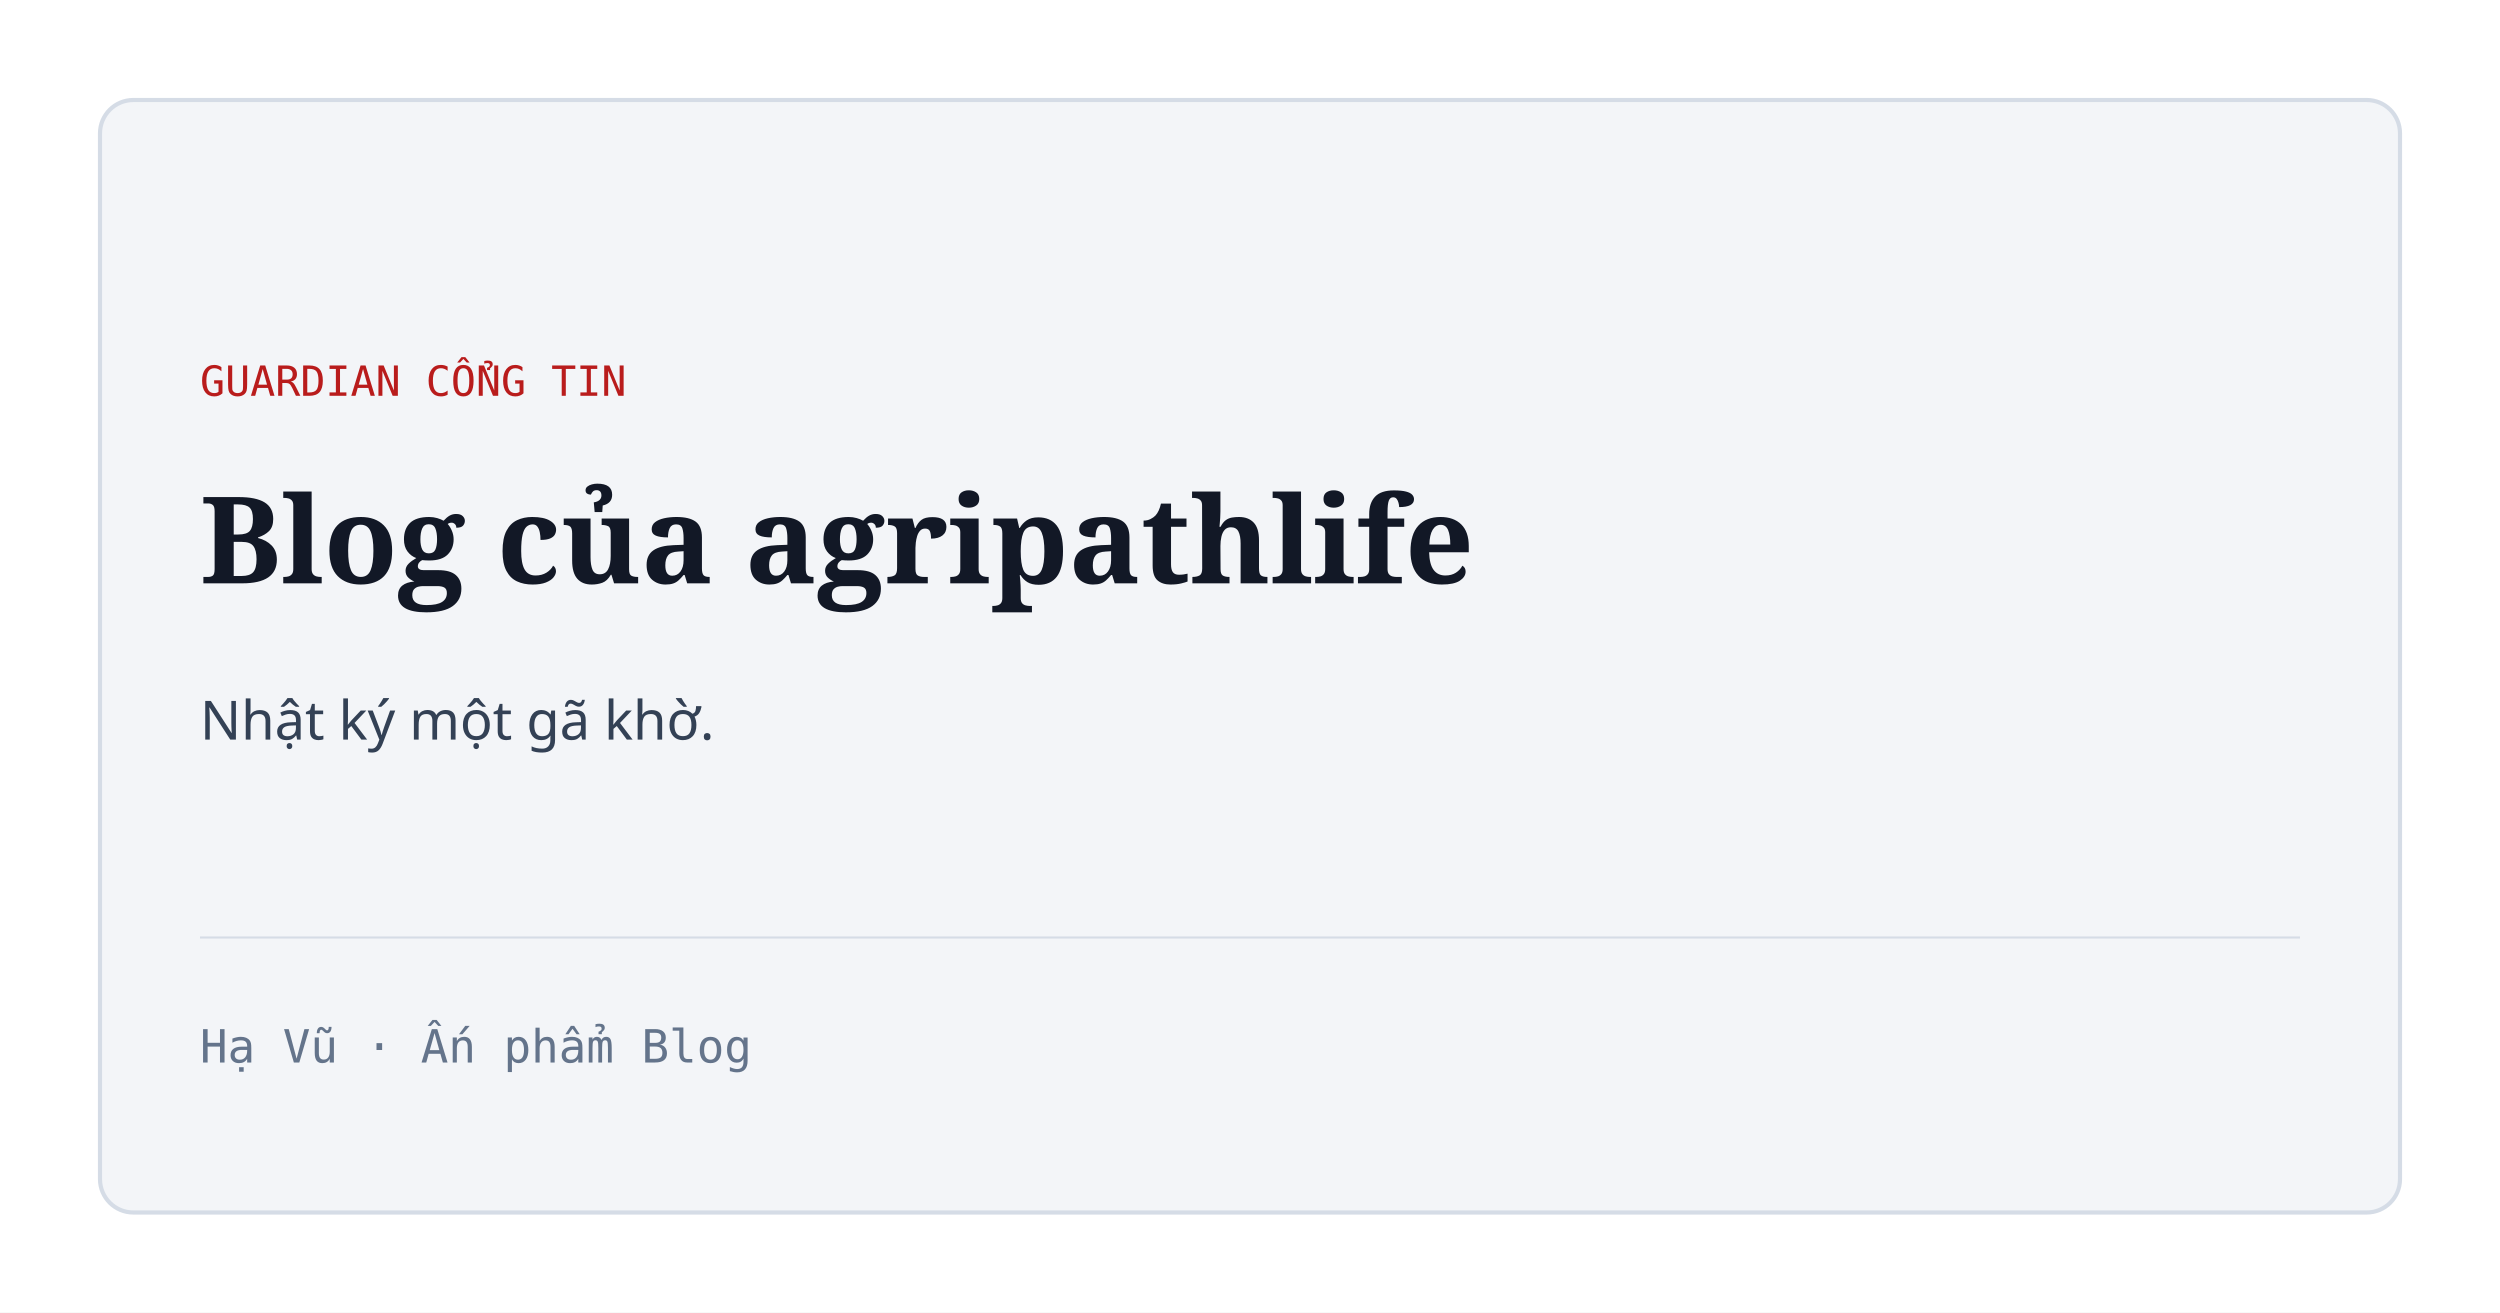
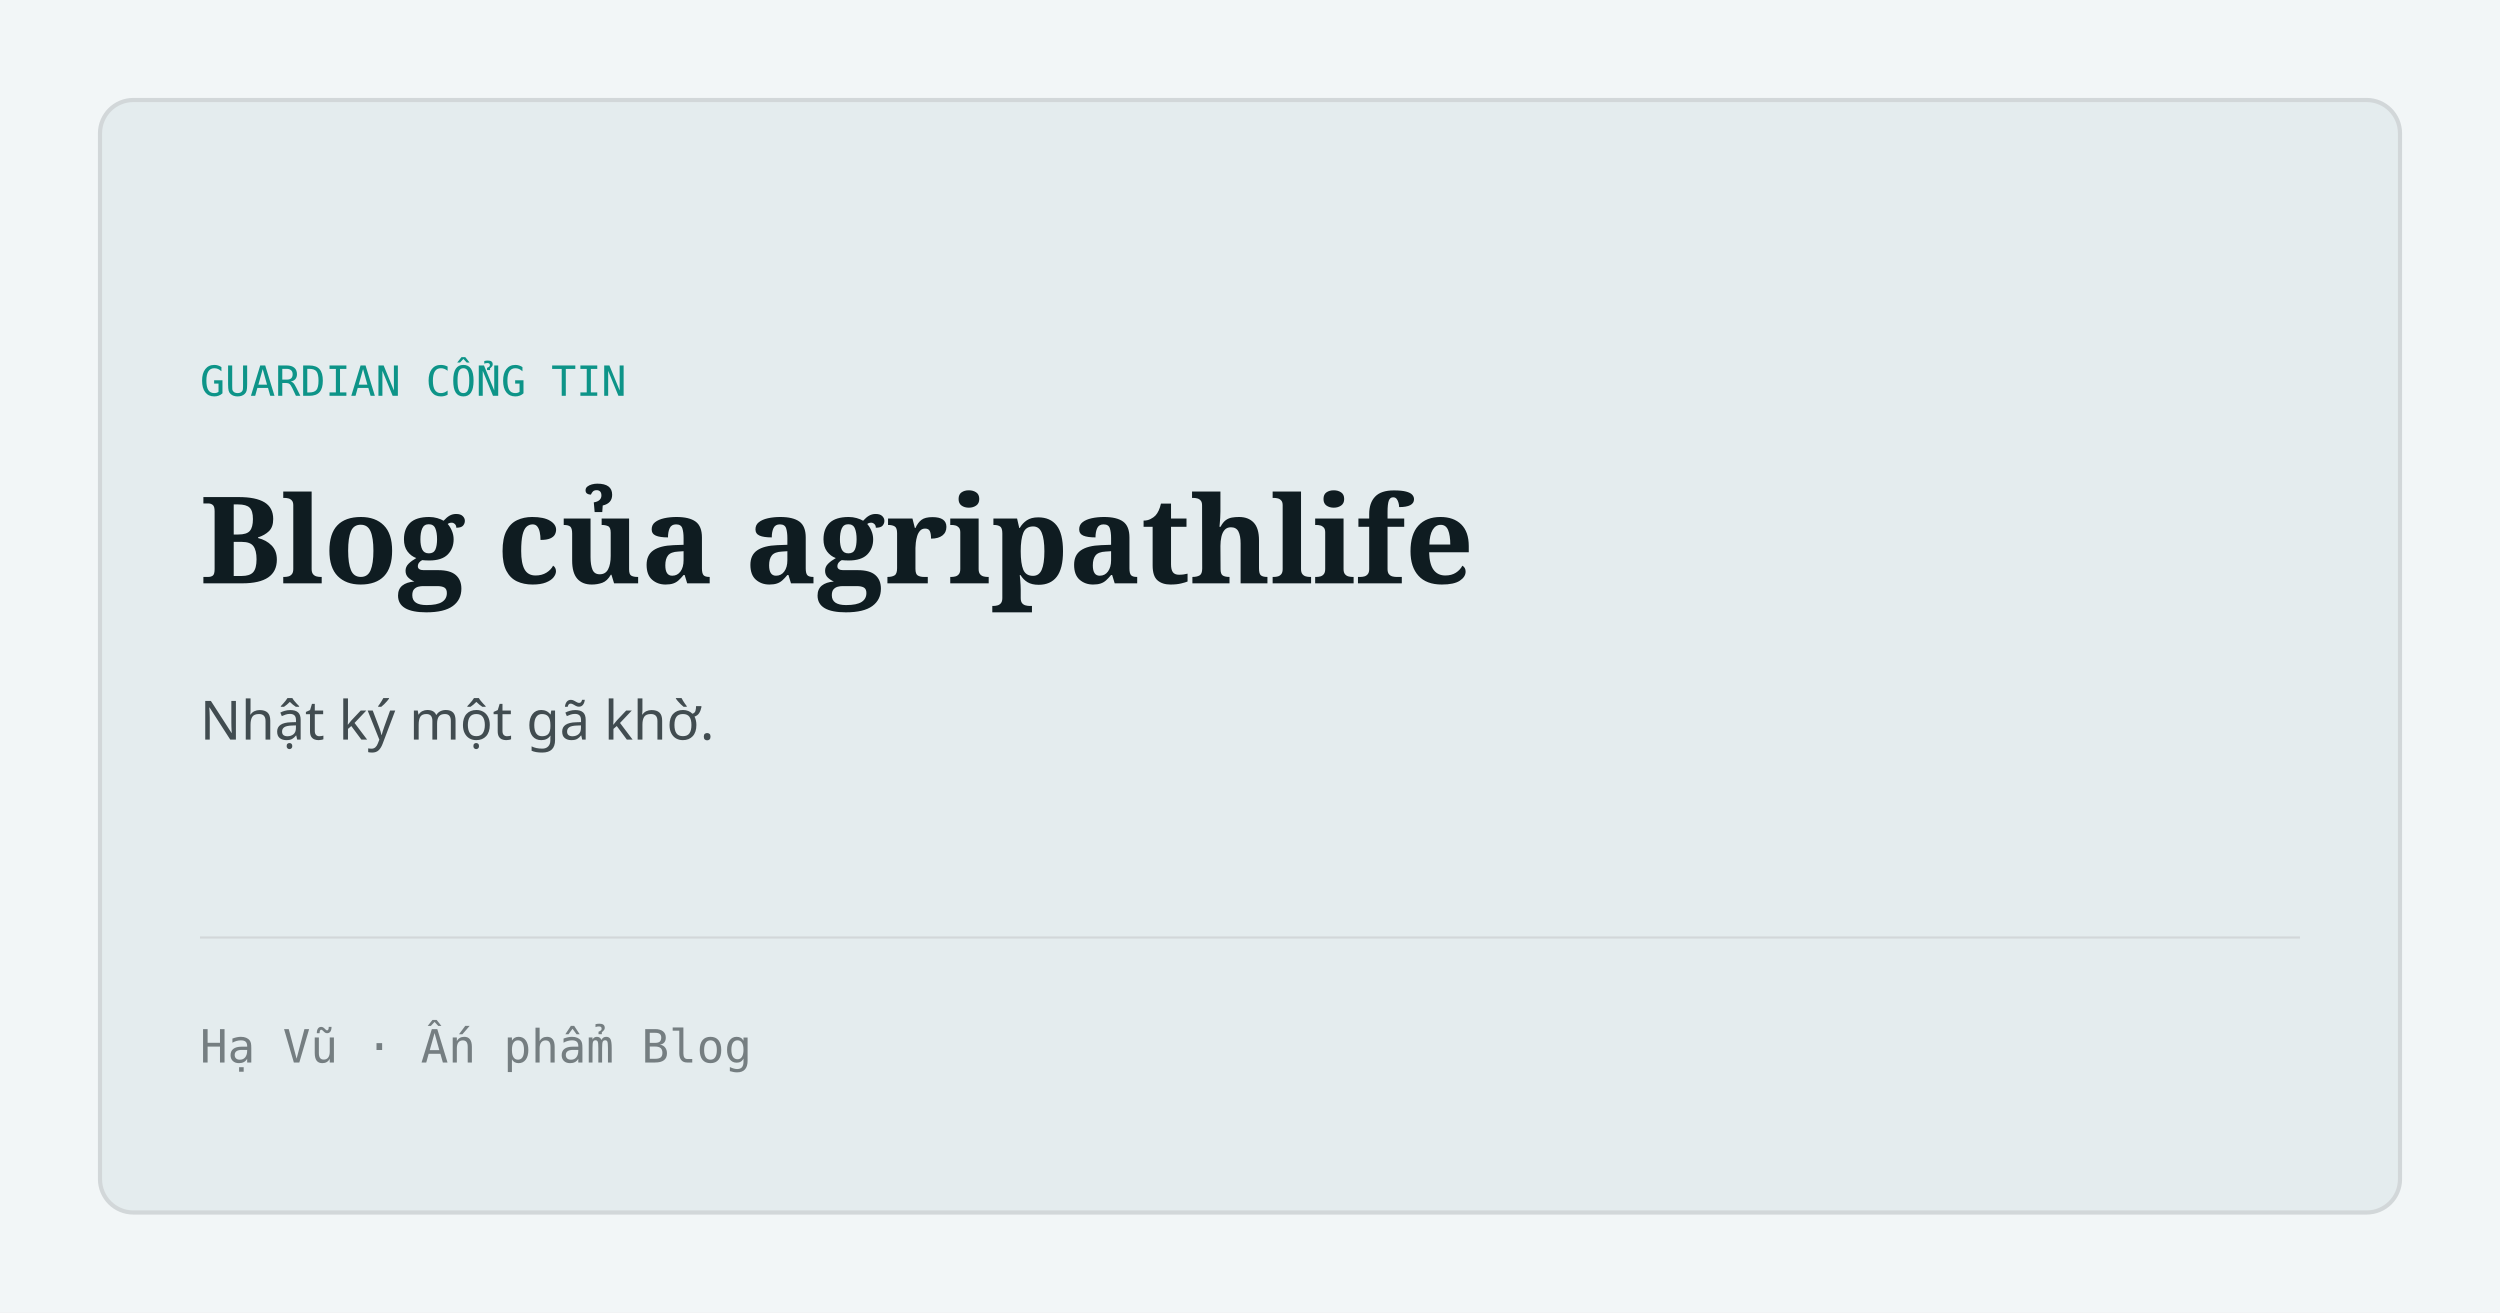
<svg xmlns="http://www.w3.org/2000/svg" width="1200" height="630" viewBox="0 0 1200 630" fill="none">
-   <rect width="1200" height="630" fill="#FFFFFF" />
-   <rect x="48" y="48" width="1104" height="534" rx="16" fill="#F3F5F8" stroke="#D5DCE6" stroke-width="2" />
-   <text x="96" y="190" font-family="monospace" font-size="20" fill="#B91C1C">GUARDIAN CỔNG TIN</text>
-   <text x="96" y="280" font-family="Georgia, serif" font-weight="700" font-size="58" fill="#121826">Blog của agripathlife</text>
-   <text x="96" y="355" font-family="sans-serif" font-size="26" fill="#334155">Nhật ký một gã khờ.</text>
-   <line x1="96" y1="450" x2="1104" y2="450" stroke="#D5DCE6" stroke-width="1" />
-   <text x="96" y="510" font-family="monospace" font-size="22" fill="#64748B">Hạ Vũ · Ấn phẩm Blog</text>
+   <rect width="1200" height="630" fill="#F2F6F7" />
+   <rect x="48" y="48" width="1104" height="534" rx="16" fill="#E4ECEE" stroke="#D2D7D9" stroke-width="2" />
+   <text x="96" y="190" font-family="monospace" font-size="20" fill="#0D9488">GUARDIAN CỔNG TIN</text>
+   <text x="96" y="280" font-family="Georgia, serif" font-weight="700" font-size="58" fill="#0F1C21">Blog của agripathlife</text>
+   <text x="96" y="355" font-family="sans-serif" font-size="26" fill="#414C50">Nhật ký một gã khờ.</text>
+   <line x1="96" y1="450" x2="1104" y2="450" stroke="#D2D7D9" stroke-width="1" />
+   <text x="96" y="510" font-family="monospace" font-size="22" fill="#757E81">Hạ Vũ · Ấn phẩm Blog</text>
</svg>
